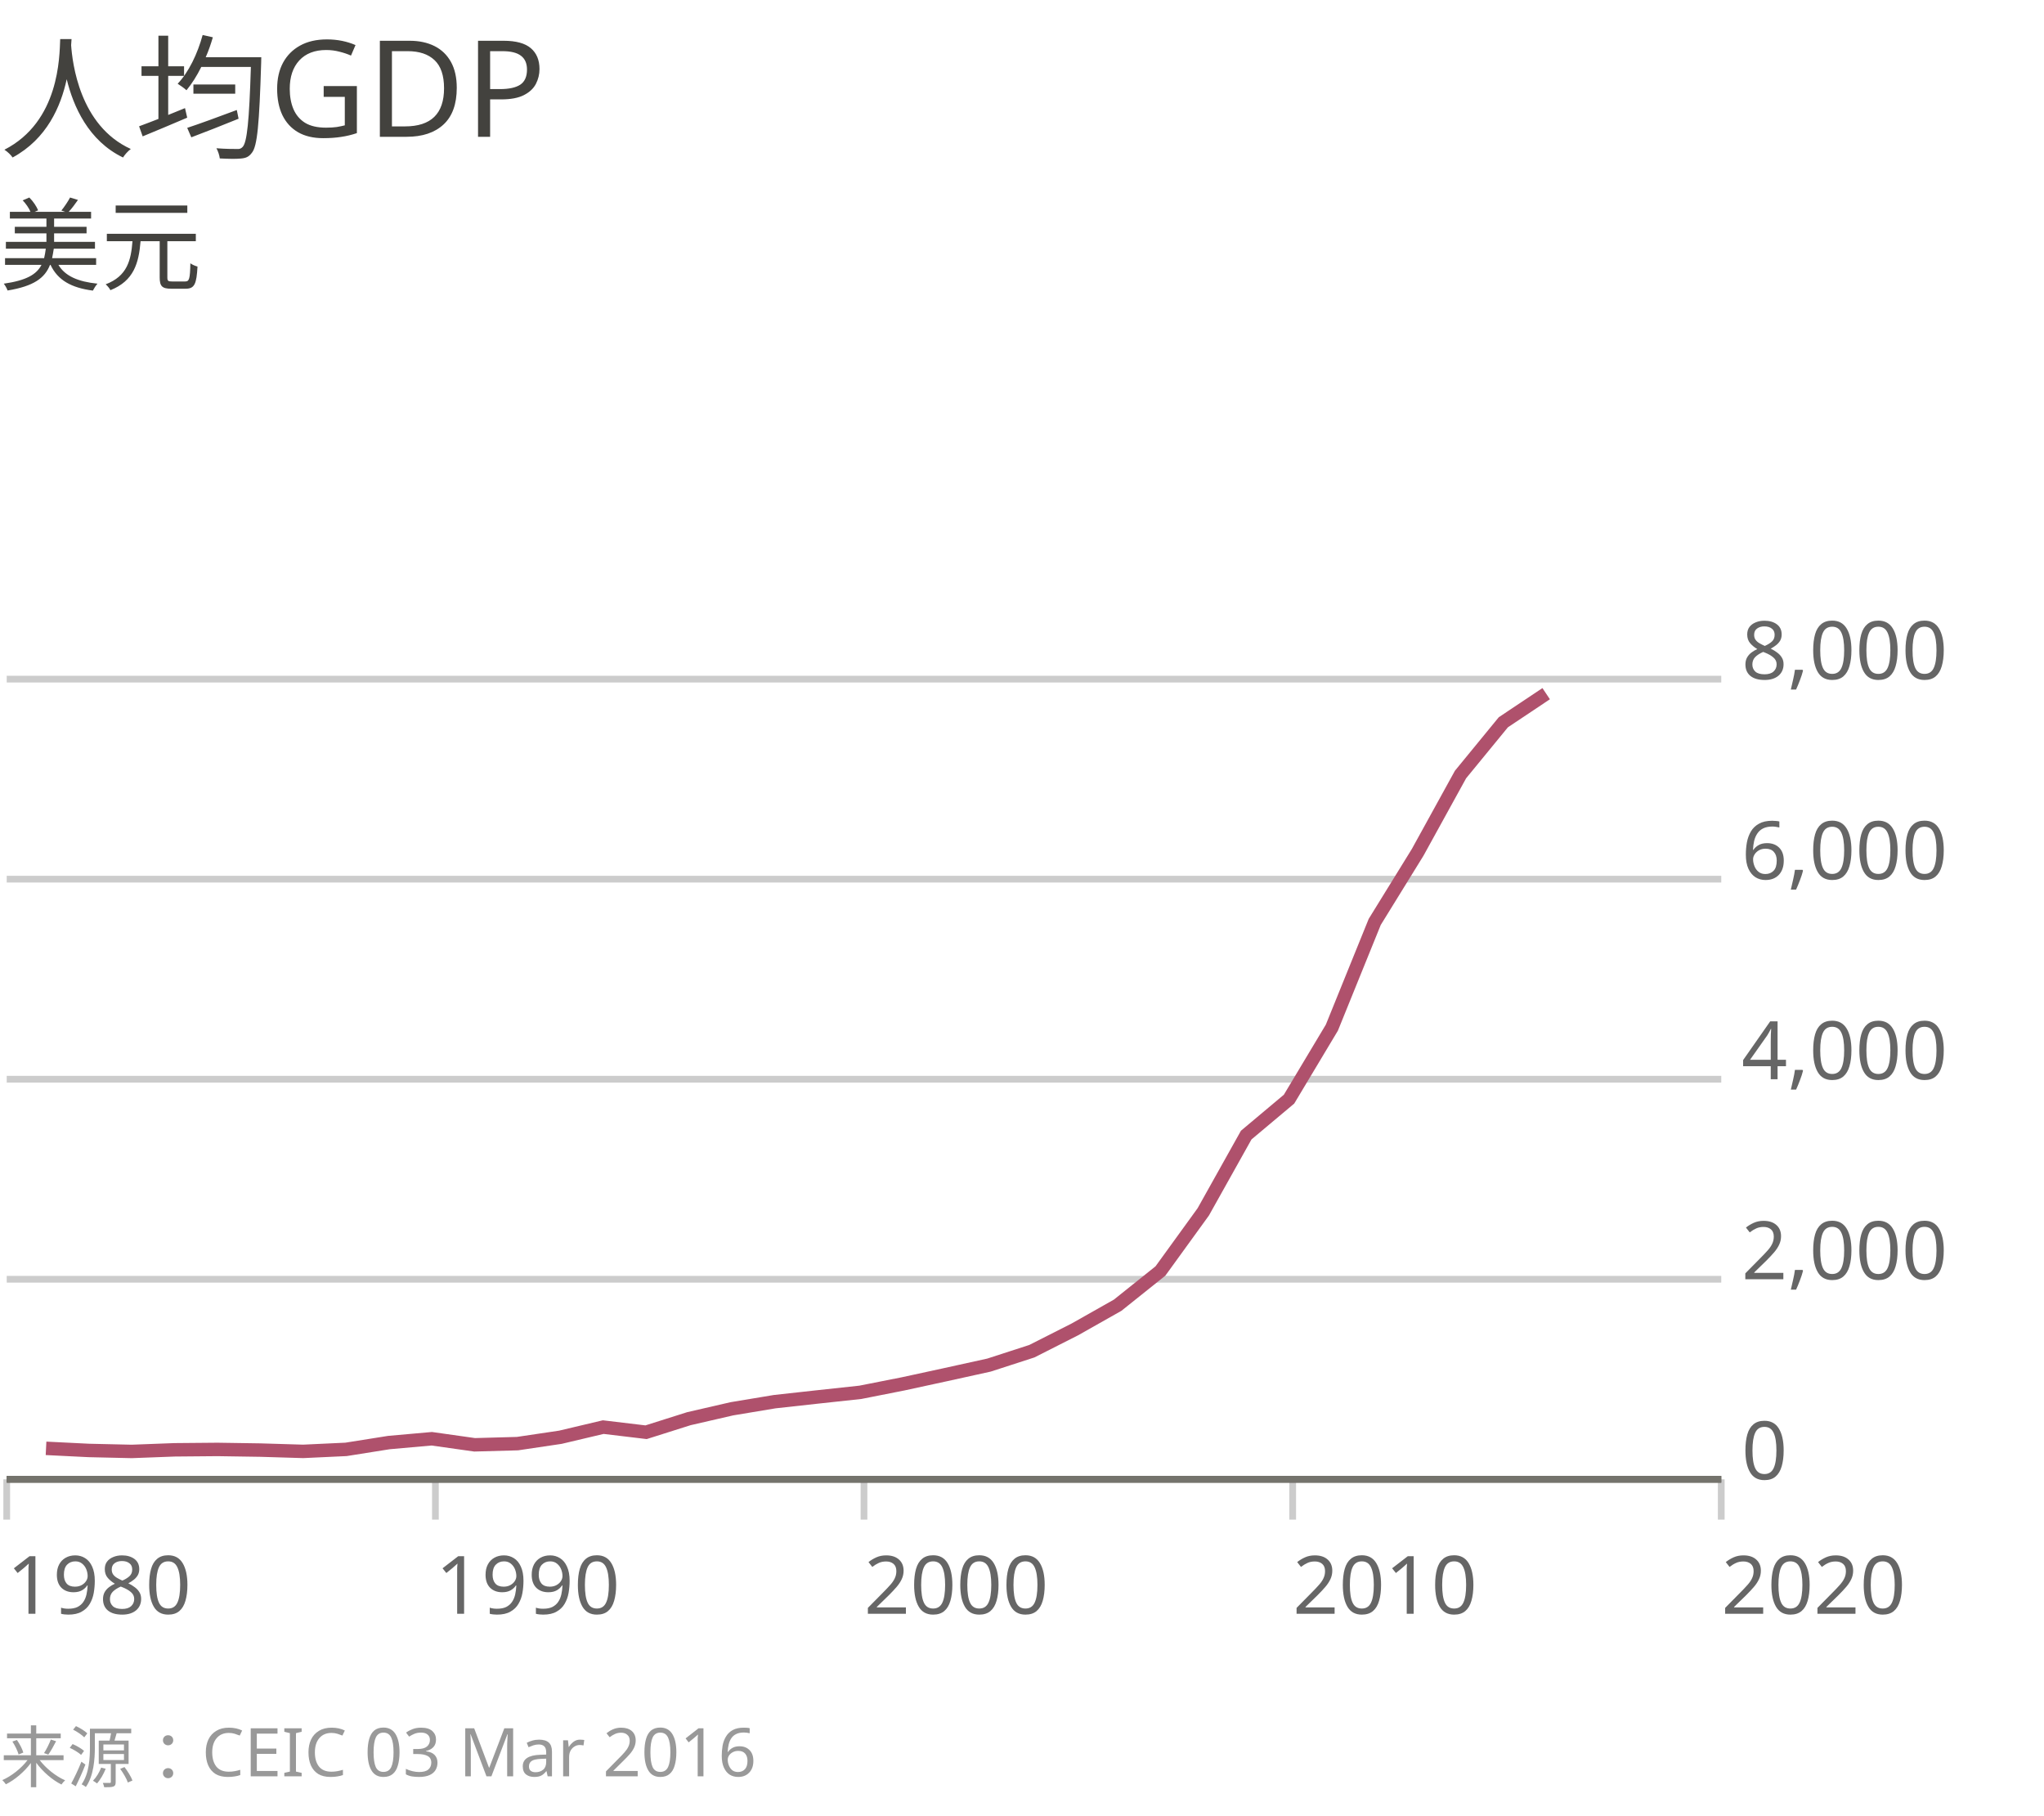
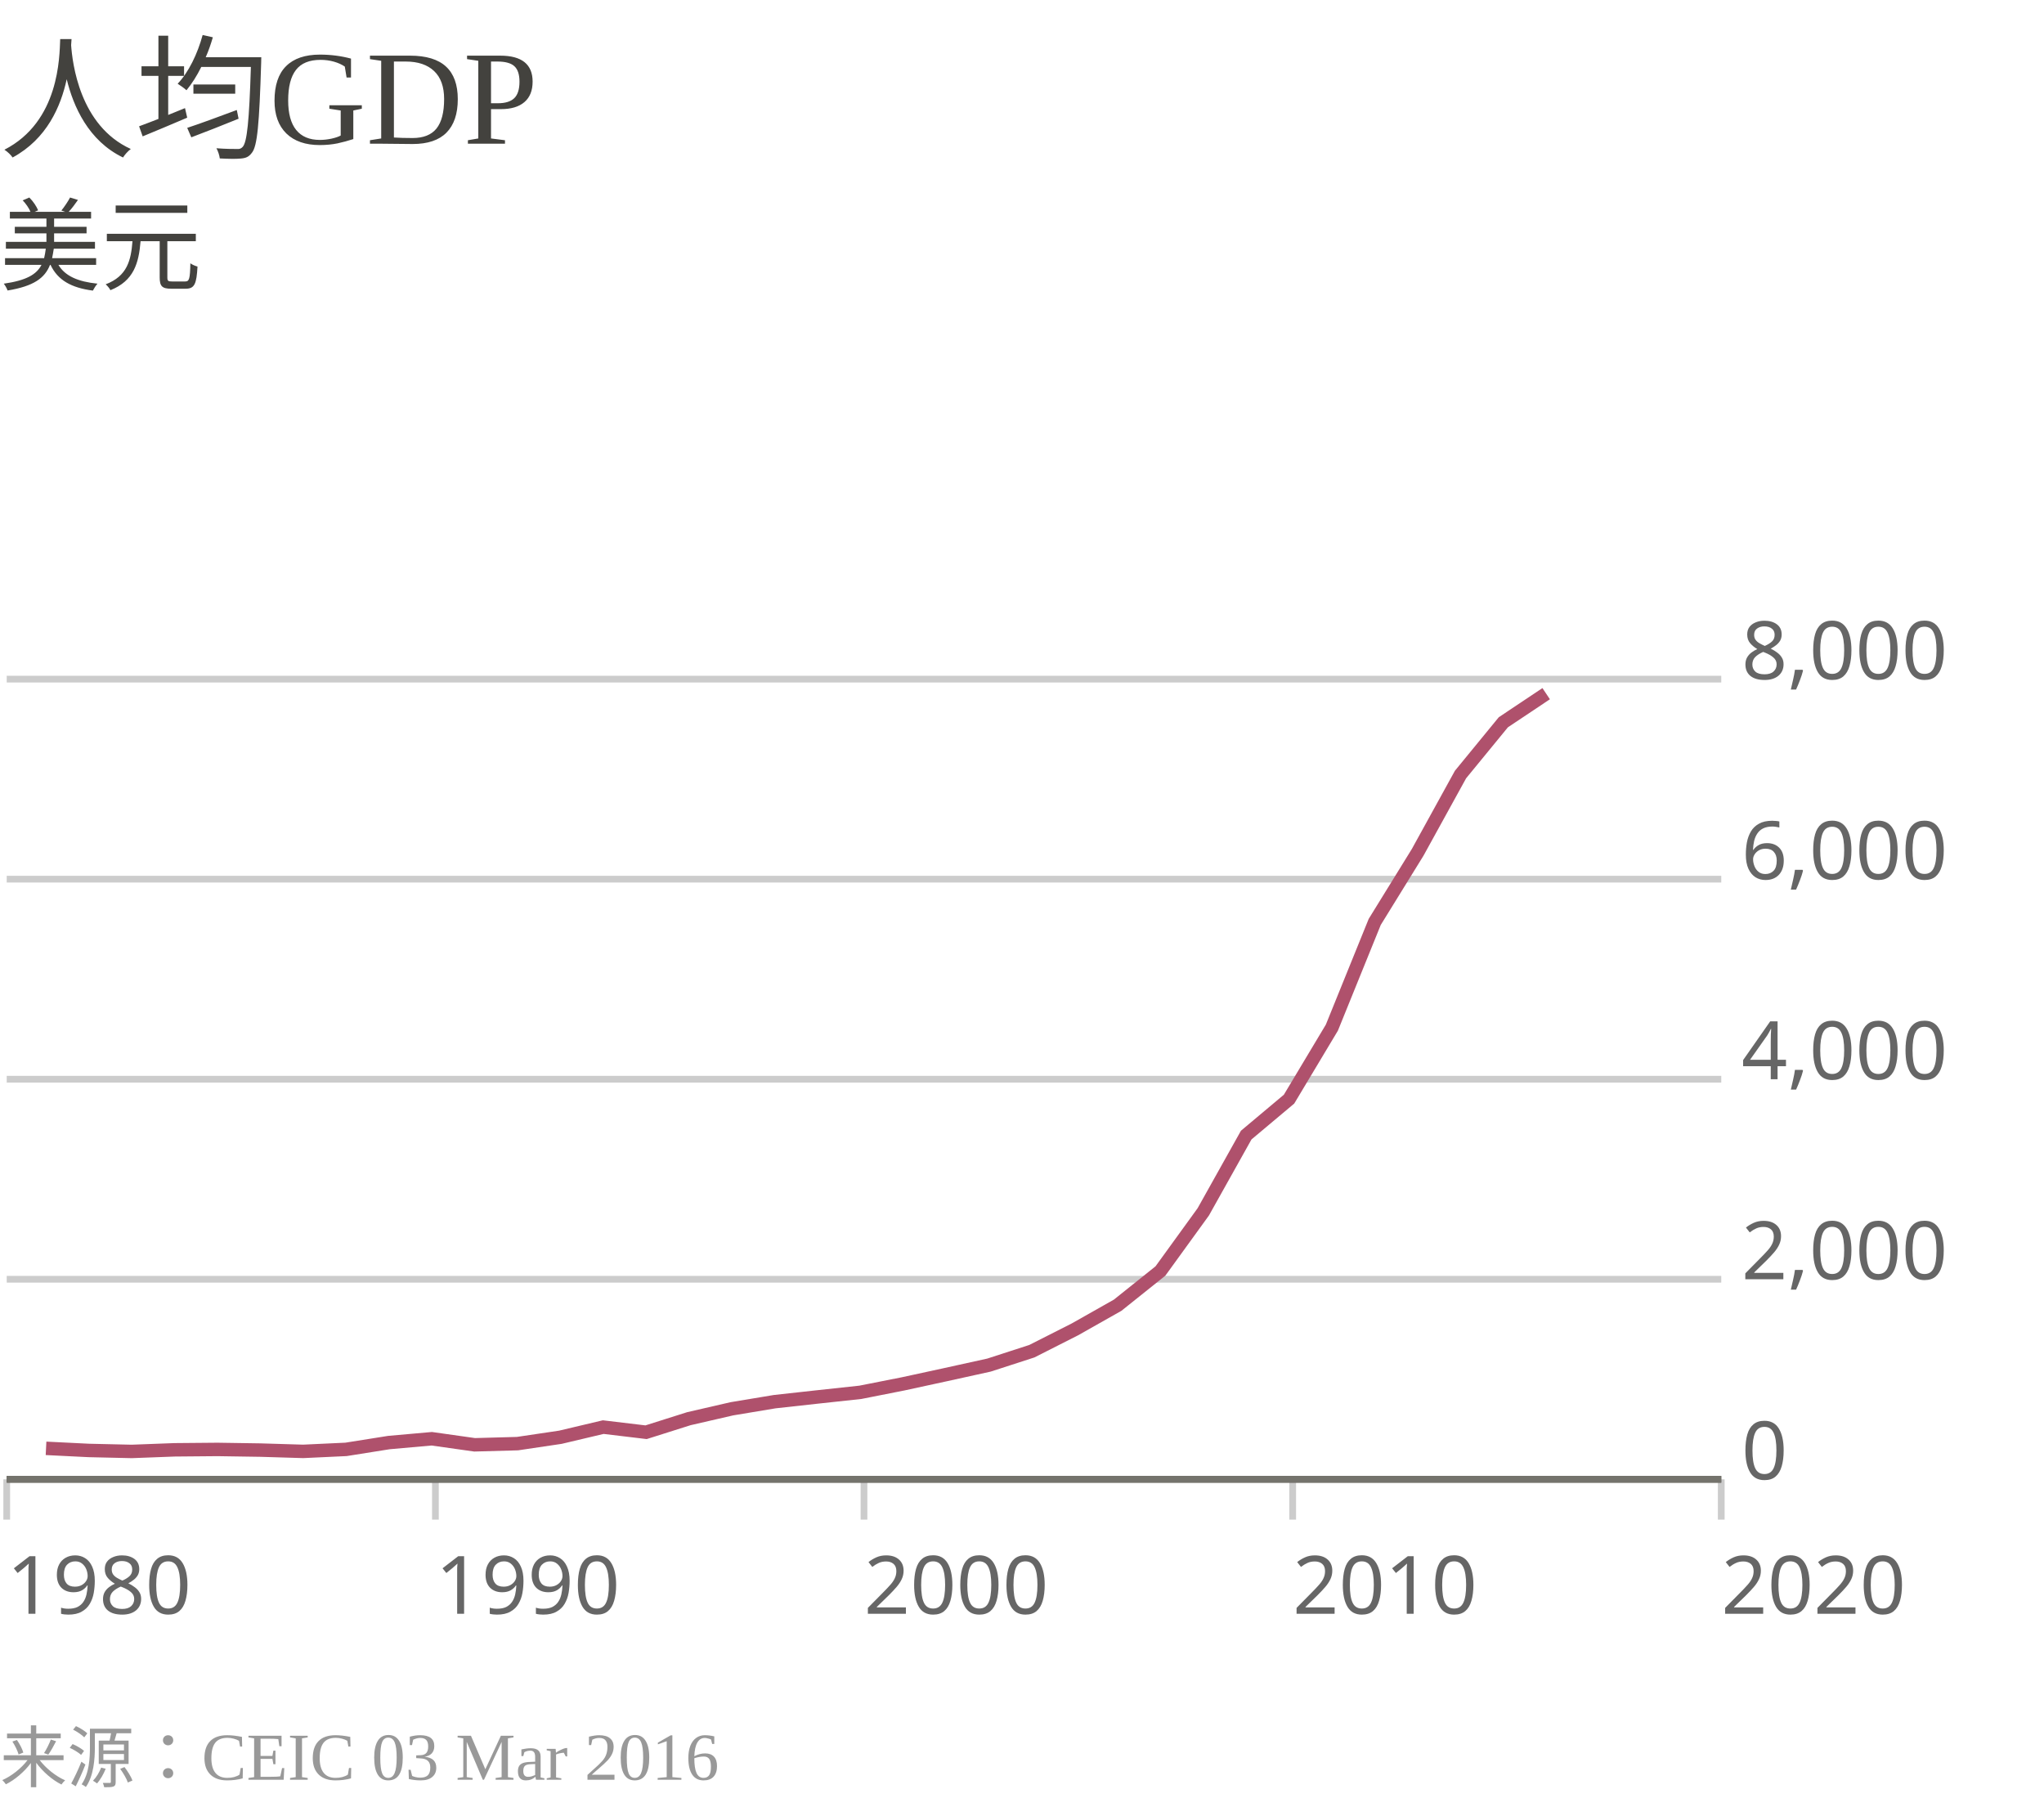
<svg xmlns="http://www.w3.org/2000/svg" viewBox="0 0 304 270">
-   <text class="chart-title" font-family="MetricWeb,sans-serif" fill="#43423e" font-size="20" y="22">人均GDP</text>
-   <text class="chart-subtitle" font-family="MetricWeb,sans-serif" fill="#43423e" font-size="15" y="42">美元</text>
-   <text class="chart-source" font-family="MetricWeb,sans-serif" font-size="10" fill-opacity="0.4" y="265">来源：CEIC 03 Mar 2016</text>
+   <text class="chart-title" fill="#43423e" font-size="20" y="22">人均GDP</text>
+   <text class="chart-subtitle" fill="#43423e" font-size="15" y="42">美元</text>
+   <text class="chart-source" font-size="10" fill-opacity="0.4" y="265">来源：CEIC 03 Mar 2016</text>
  <g transform="translate(1,100)">
    <g transform="translate(0,120)" class="x axis">
      <g class="tick" style="" transform="translate(0,0)">
        <line y2="6" x2="0" fill="none" stroke="#000" stroke-opacity="0.2" />
        <text dy="0" style="" y="20" x="0" font-family="MetricWeb,sans-serif" fill-opacity="0.6" font-size="12" text-anchor="start">1980</text>
      </g>
      <g class="tick" style="" transform="translate(63.75873,0)">
        <line y2="6" x2="0" fill="none" stroke="#000" stroke-opacity="0.2" />
        <text dy="0" style="" y="20" x="0" font-family="MetricWeb,sans-serif" fill-opacity="0.6" font-size="12" text-anchor="start">1990</text>
      </g>
      <g class="tick" style="" transform="translate(127.5,0)">
        <line y2="6" x2="0" fill="none" stroke="#000" stroke-opacity="0.2" />
        <text dy="0" style="" y="20" x="0" font-family="MetricWeb,sans-serif" fill-opacity="0.6" font-size="12" text-anchor="start">2000</text>
      </g>
      <g class="tick" style="" transform="translate(191.2587,0)">
        <line y2="6" x2="0" fill="none" stroke="#000" stroke-opacity="0.2" />
        <text dy="0" style="" y="20" x="0" font-family="MetricWeb,sans-serif" fill-opacity="0.6" font-size="12" text-anchor="start">2010</text>
      </g>
      <g class="tick" style="" transform="translate(255,0)">
        <line y2="6" x2="0" fill="none" stroke="#000" stroke-opacity="0.2" />
        <text dy="0" style="" y="20" x="0" font-family="MetricWeb,sans-serif" fill-opacity="0.6" font-size="12" text-anchor="start">2020</text>
      </g>
      <path class="domain" d="M0,0V0H255V0" fill="none" stroke="#74736c" />
    </g>
    <g transform="translate(255,0)" class="y axis">
      <g class="tick" style="" transform="translate(0,120)">
        <line x2="-255" y2="0" fill="none" stroke="#000" stroke-opacity="0.2" />
        <text dy="0" style="text-anchor: start;" x="3" y="0" font-family="MetricWeb,sans-serif" fill-opacity="0.6" font-size="12">0</text>
      </g>
      <g class="tick" style="" transform="translate(0,90.25)">
        <line x2="-255" y2="0" fill="none" stroke="#000" stroke-opacity="0.2" />
        <text dy="0" style="text-anchor: start;" x="3" y="0" font-family="MetricWeb,sans-serif" fill-opacity="0.6" font-size="12">2,000</text>
      </g>
      <g class="tick" style="" transform="translate(0,60.5)">
        <line x2="-255" y2="0" fill="none" stroke="#000" stroke-opacity="0.2" />
        <text dy="0" style="text-anchor: start;" x="3" y="0" font-family="MetricWeb,sans-serif" fill-opacity="0.6" font-size="12">4,000</text>
      </g>
      <g class="tick" style="" transform="translate(0,30.75)">
        <line x2="-255" y2="0" fill="none" stroke="#000" stroke-opacity="0.2" />
        <text dy="0" style="text-anchor: start;" x="3" y="0" font-family="MetricWeb,sans-serif" fill-opacity="0.6" font-size="12">6,000</text>
      </g>
      <g class="tick" style="" transform="translate(0,1)">
        <line x2="-255" y2="0" fill="none" stroke="#000" stroke-opacity="0.2" />
        <text dy="0" style="text-anchor: start;" x="3" y="0" font-family="MetricWeb,sans-serif" fill-opacity="0.6" font-size="12">8,000</text>
      </g>
      <path class="domain" d="M-255,1H0V120H-255" fill="none" stroke="#000" stroke-opacity="0" />
      <line class="highlight-line" x1="0" x2="-255" y1="120" y2="120" fill="none" stroke="#74736c" />
    </g>
    <g>
      <path d="M5.847,115.395L12.218,115.71L18.588,115.855L24.959,115.615L31.347,115.559L37.718,115.655L44.088,115.847L50.459,115.55L56.847,114.535L63.218,113.97L69.588,114.87L75.959,114.695L82.347,113.746L88.718,112.238L95.088,113L101.459,110.984L107.847,109.514L114.218,108.454L120.588,107.752L126.959,107.064L133.347,105.801L139.718,104.419L146.088,103.016L152.459,100.951L158.847,97.715L165.218,94.115L171.588,89.022L177.959,80.227L184.347,68.808L190.718,63.462L197.088,52.827L203.459,37.107L209.847,26.757L216.218,15.188L222.588,7.415L228.959,3.162" stroke-width="2" fill="none" stroke="#af516c" />
    </g>
  </g>
</svg>
